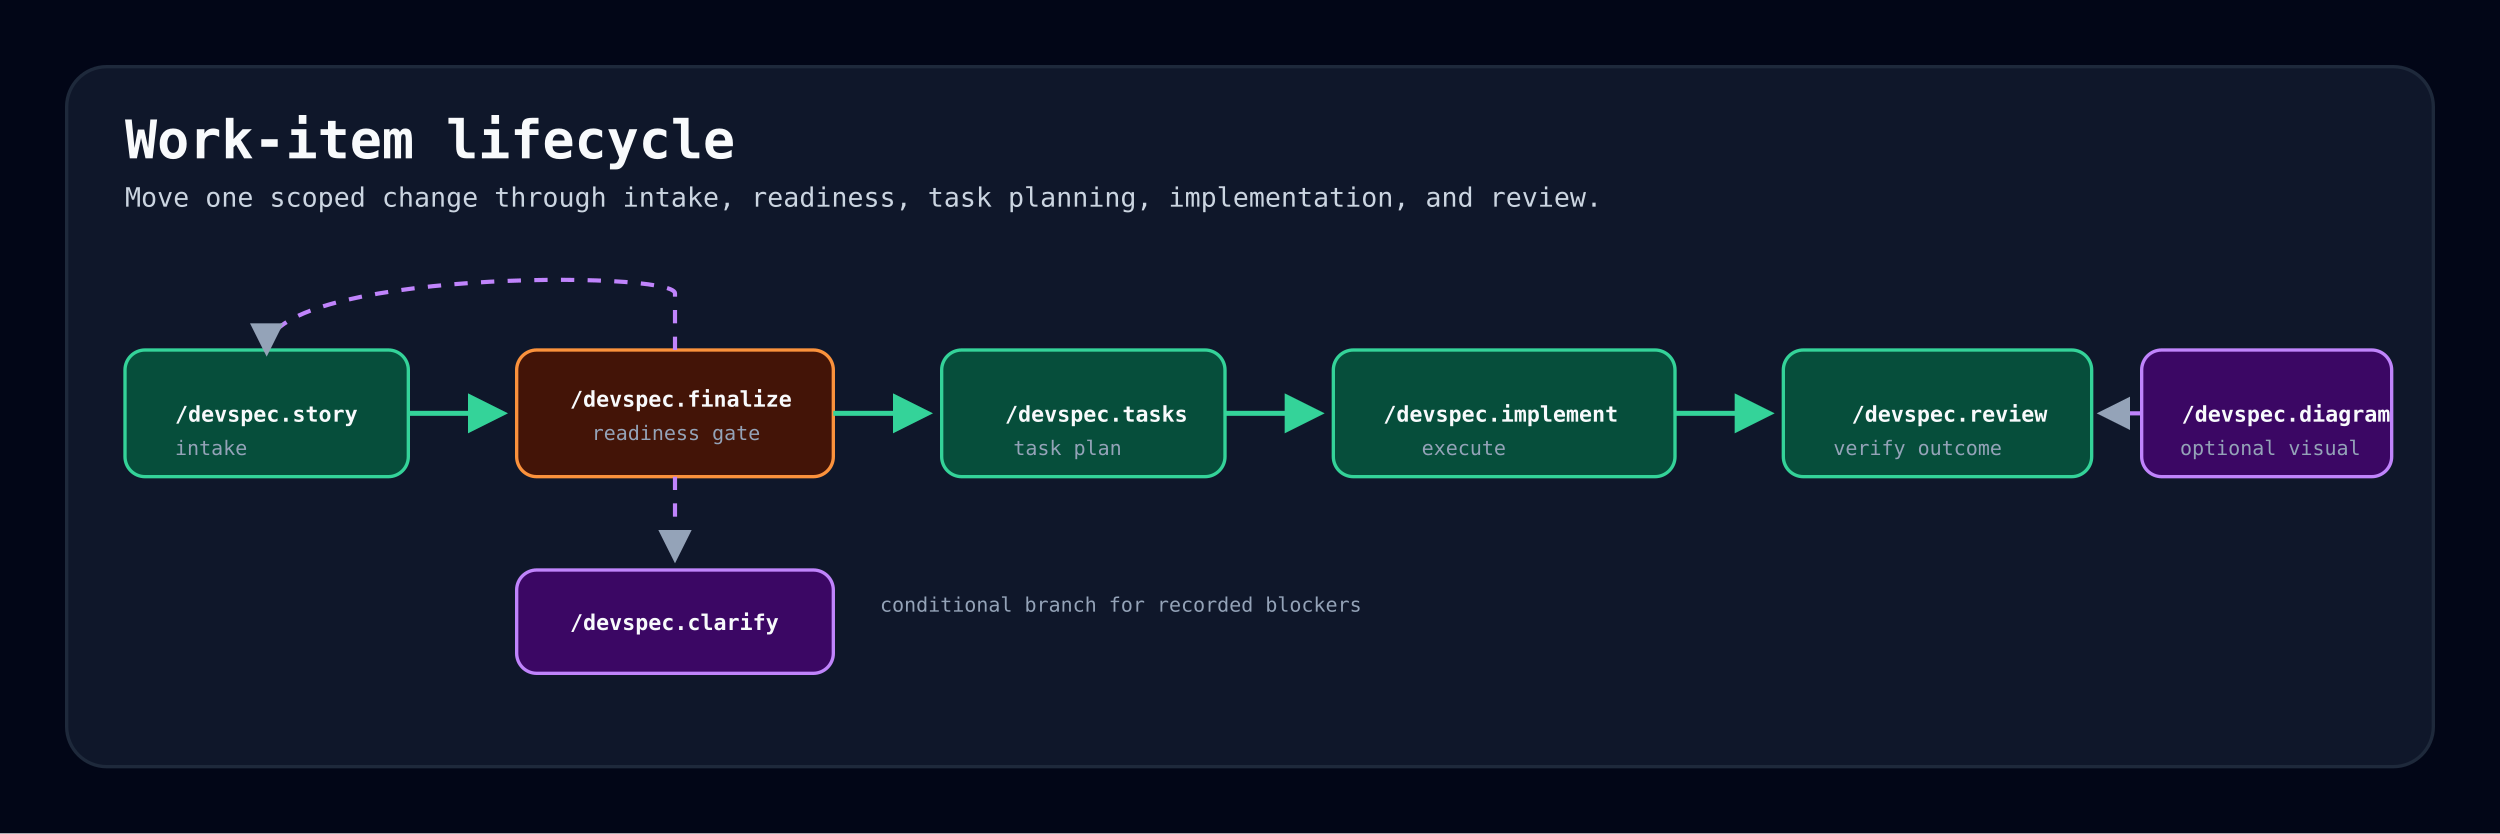
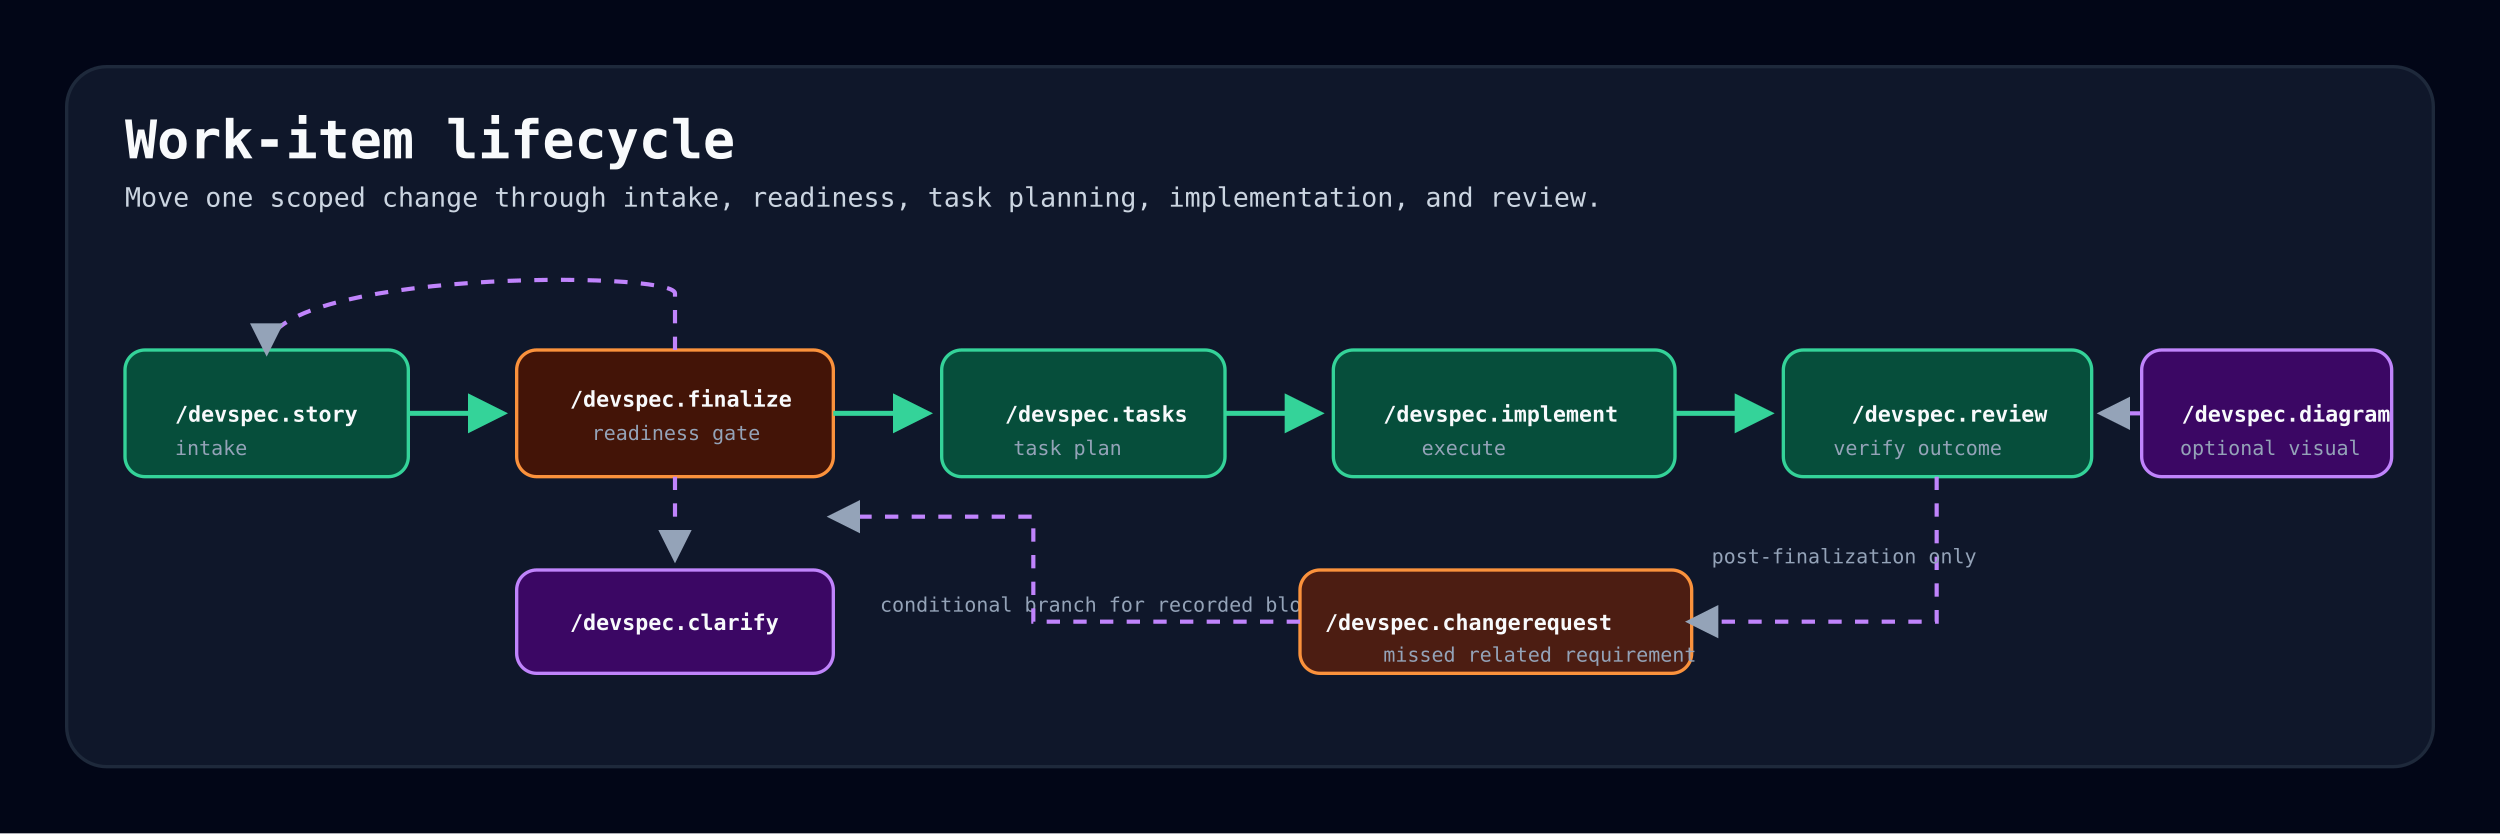
<svg xmlns="http://www.w3.org/2000/svg" viewBox="0 0 1500 500" role="img" aria-labelledby="title desc">
  <defs>
    <marker id="arrow-green" viewBox="0 0 10 10" refX="8" refY="5" markerWidth="8" markerHeight="8" orient="auto-start-reverse">
      <path d="M 0 0 L 10 5 L 0 10 z" fill="#34d399" />
    </marker>
    <marker id="arrow-muted" viewBox="0 0 10 10" refX="8" refY="5" markerWidth="8" markerHeight="8" orient="auto-start-reverse">
      <path d="M 0 0 L 10 5 L 0 10 z" fill="#94a3b8" />
    </marker>
    <style>
      svg { background: #020617; font-family: "JetBrains Mono", "Cascadia Code", monospace; }
      .frame { fill: #0f172a; stroke: #1e293b; stroke-width: 2; }
      .grid { stroke: #1e293b; stroke-width: 1; opacity: 0.42; }
      .title { fill: #f8fafc; font-size: 32px; font-weight: 700; }
      .subtitle { fill: #cbd5e1; font-size: 16px; }
      .node { fill: #064e3b; stroke: #34d399; stroke-width: 2; rx: 12; }
      .gate { fill: #431407; stroke: #fb923c; }
      .support { fill: #3b0764; stroke: #c084fc; }
+       .change { fill: #4c1d12; stroke: #fb923c; }
      .label { fill: #f8fafc; font-size: 13px; font-weight: 700; }
      .note { fill: #94a3b8; font-size: 12px; }
      .flow { fill: none; stroke: #34d399; stroke-width: 3; marker-end: url(#arrow-green); }
      .optional { fill: none; stroke: #c084fc; stroke-width: 2.5; stroke-dasharray: 8 8; marker-end: url(#arrow-muted); }
    </style>
  </defs>
  <rect width="1500" height="500" fill="#020617" />
  <g>
    <path class="grid" d="M 70 150 H 1430" />
    <path class="grid" d="M 70 290 H 1430" />
    <path class="grid" d="M 300 90 V 430" />
    <path class="grid" d="M 600 90 V 430" />
    <path class="grid" d="M 900 90 V 430" />
    <path class="grid" d="M 1200 90 V 430" />
  </g>
  <rect x="40" y="40" width="1420" height="420" rx="24" class="frame" />
  <text x="75" y="95" class="title">Work-item lifecycle</text>
  <text x="75" y="124" class="subtitle">Move one scoped change through intake, readiness, task planning, implementation, and review.</text>
  <rect x="75" y="210" width="170" height="76" class="node" />
  <text x="105" y="253" class="label">/devspec.story</text>
  <text x="105" y="273" class="note">intake</text>
  <path class="flow" d="M 245 248 H 300" />
  <rect x="310" y="210" width="190" height="76" class="node gate" />
  <text x="342" y="244" class="label">/devspec.finalize</text>
  <text x="355" y="264" class="note">readiness gate</text>
  <path class="flow" d="M 500 248 H 555" />
  <rect x="565" y="210" width="170" height="76" class="node" />
  <text x="603" y="253" class="label">/devspec.tasks</text>
  <text x="608" y="273" class="note">task plan</text>
  <path class="flow" d="M 735 248 H 790" />
  <rect x="800" y="210" width="205" height="76" class="node" />
  <text x="830" y="253" class="label">/devspec.implement</text>
  <text x="853" y="273" class="note">execute</text>
  <path class="flow" d="M 1005 248 H 1060" />
  <rect x="1070" y="210" width="185" height="76" class="node" />
  <text x="1111" y="253" class="label">/devspec.review</text>
  <text x="1100" y="273" class="note">verify outcome</text>
  <rect x="310" y="342" width="190" height="62" class="node support" />
  <text x="342" y="378" class="label">/devspec.clarify</text>
  <text x="528" y="367" class="note">conditional branch for recorded blockers</text>
  <path class="optional" d="M 405 210 V 176 C 405 162 160 162 160 210" />
  <path class="optional" d="M 405 286 V 334" />
  <rect x="1285" y="210" width="150" height="76" class="node support" />
+   <rect x="780" y="342" width="235" height="62" class="node change" />
+   <text x="795" y="378" class="label">/devspec.changerequest</text>
+   <text x="830" y="397" class="note">missed related requirement</text>
+   <path class="optional" d="M 1162 286 V 373 H 1015" />
+   <path class="optional" d="M 780 373 H 620 V 310 H 500" />
+   <text x="1027" y="338" class="note">post-finalization only</text>
  <text x="1309" y="253" class="label">/devspec.diagram</text>
  <text x="1308" y="273" class="note">optional visual</text>
  <path class="optional" d="M 1285 248 H 1262" />
</svg>
